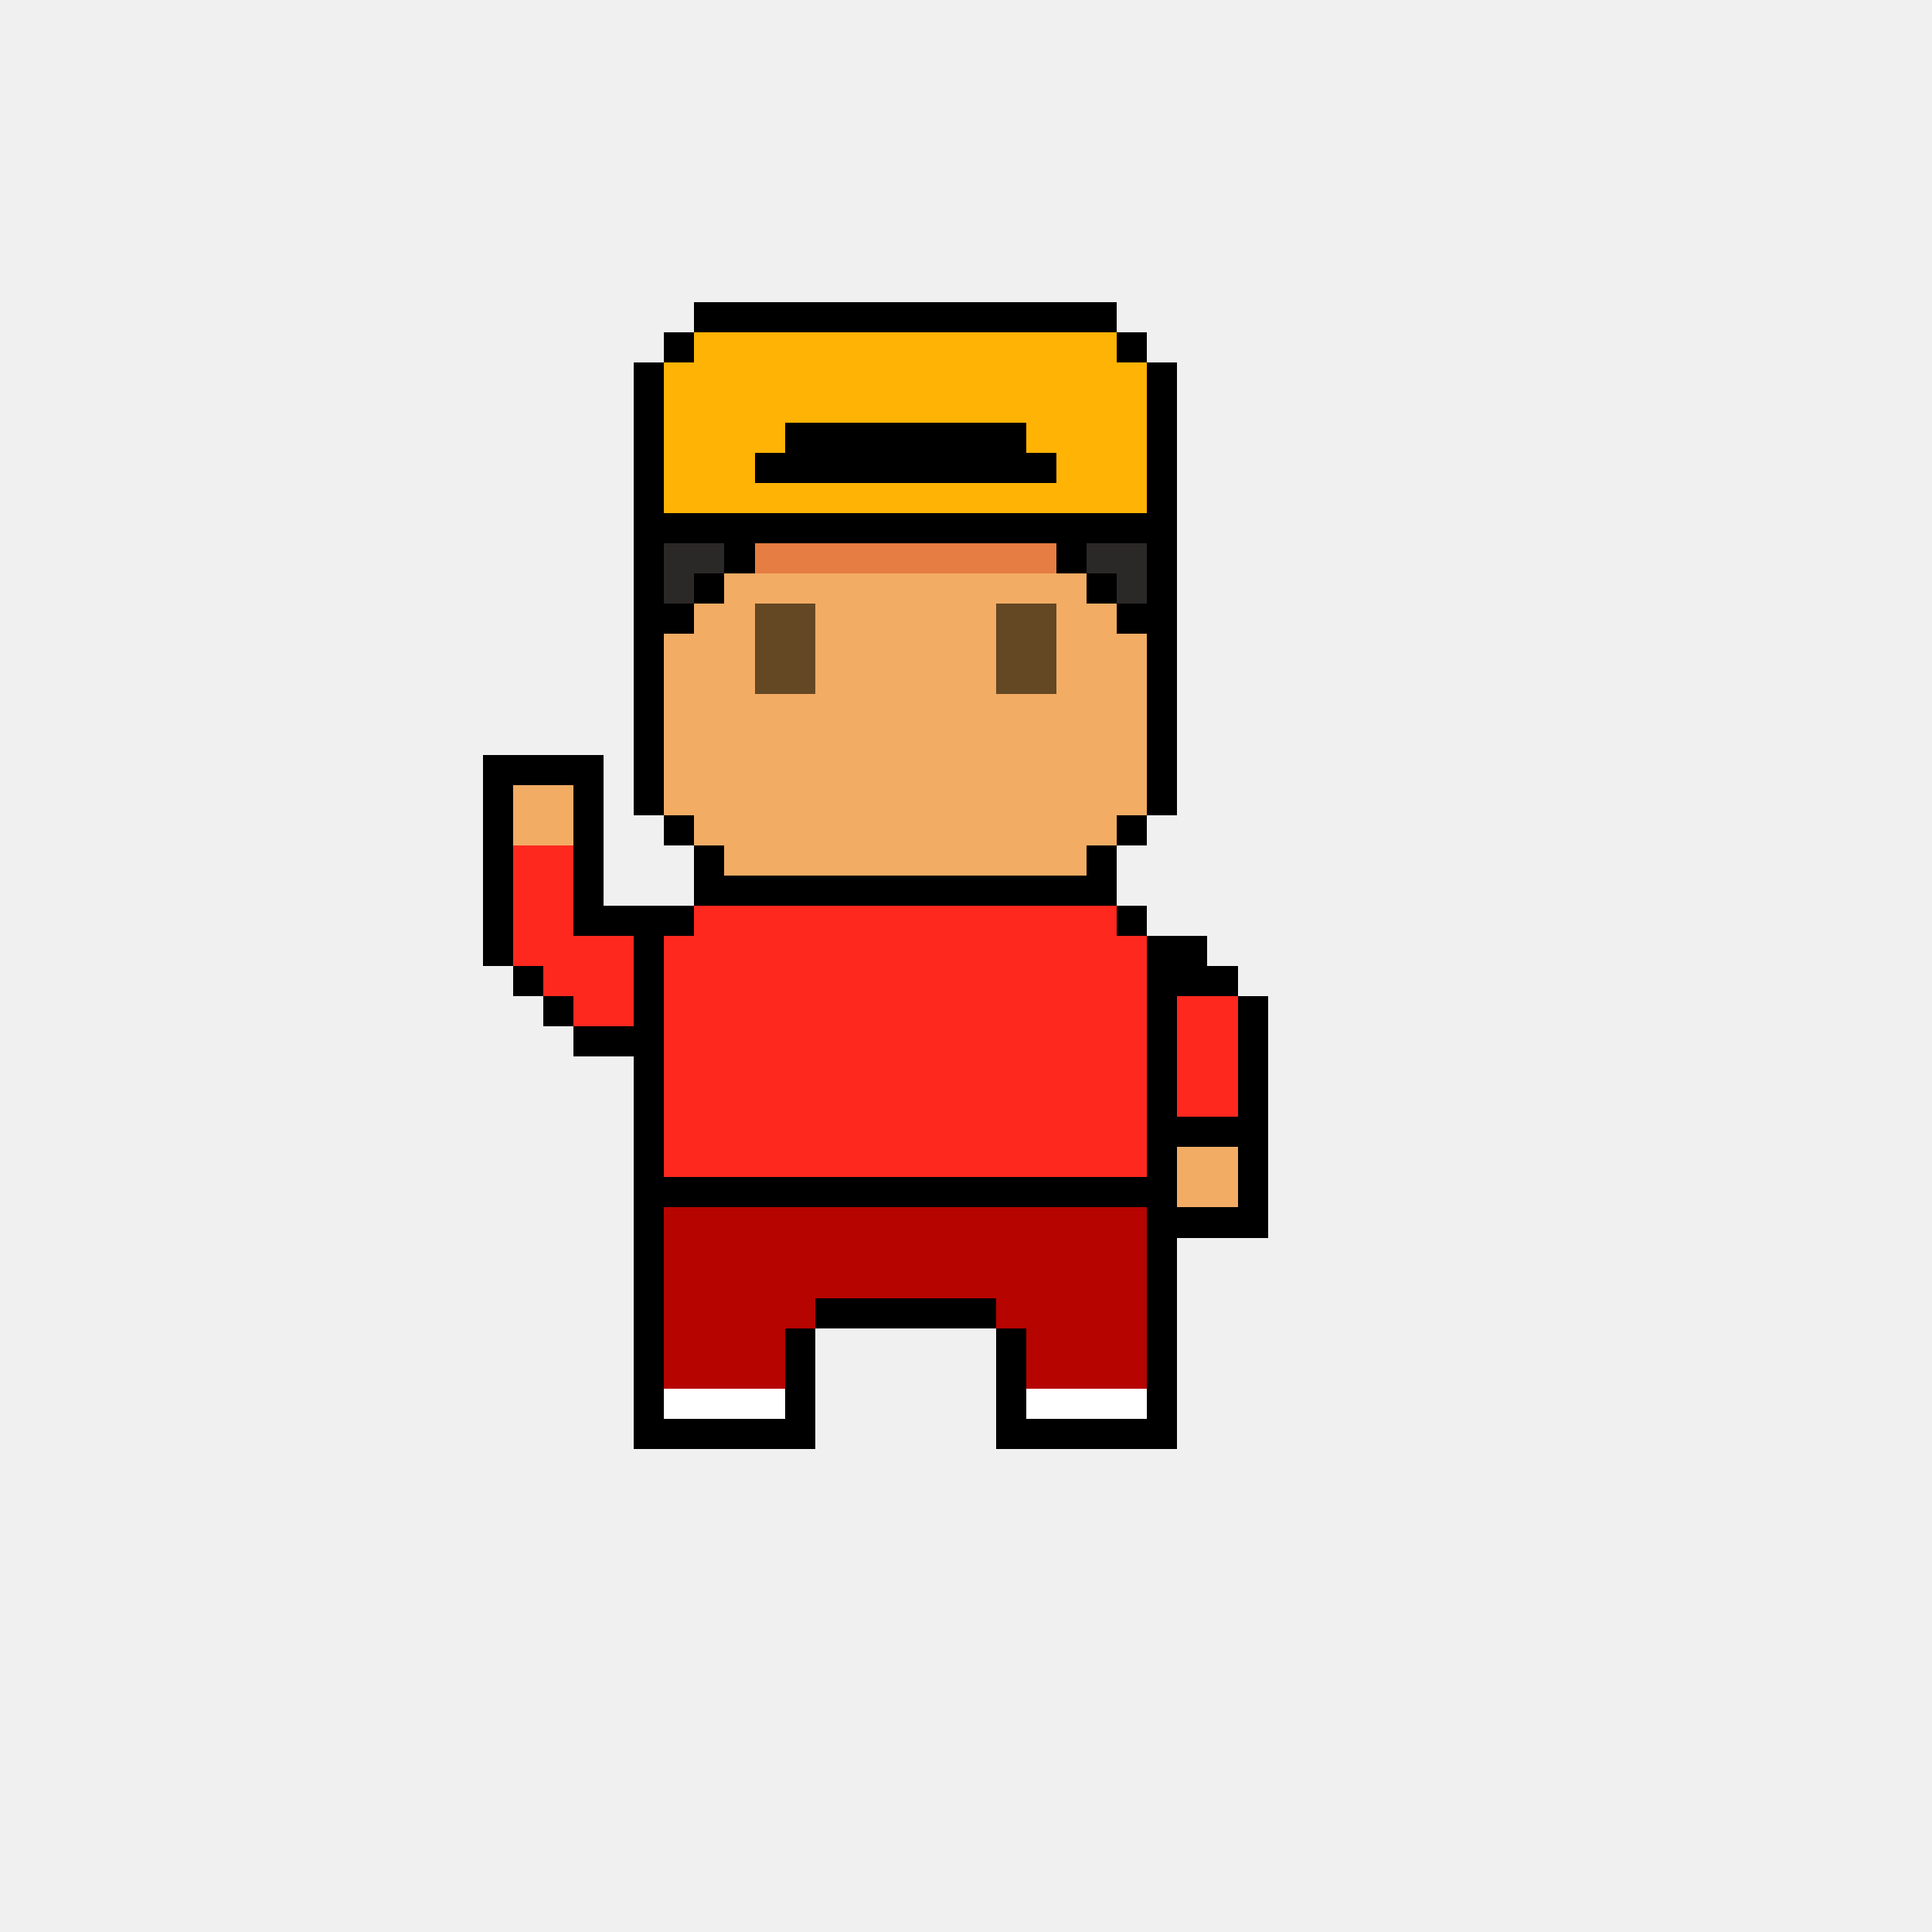
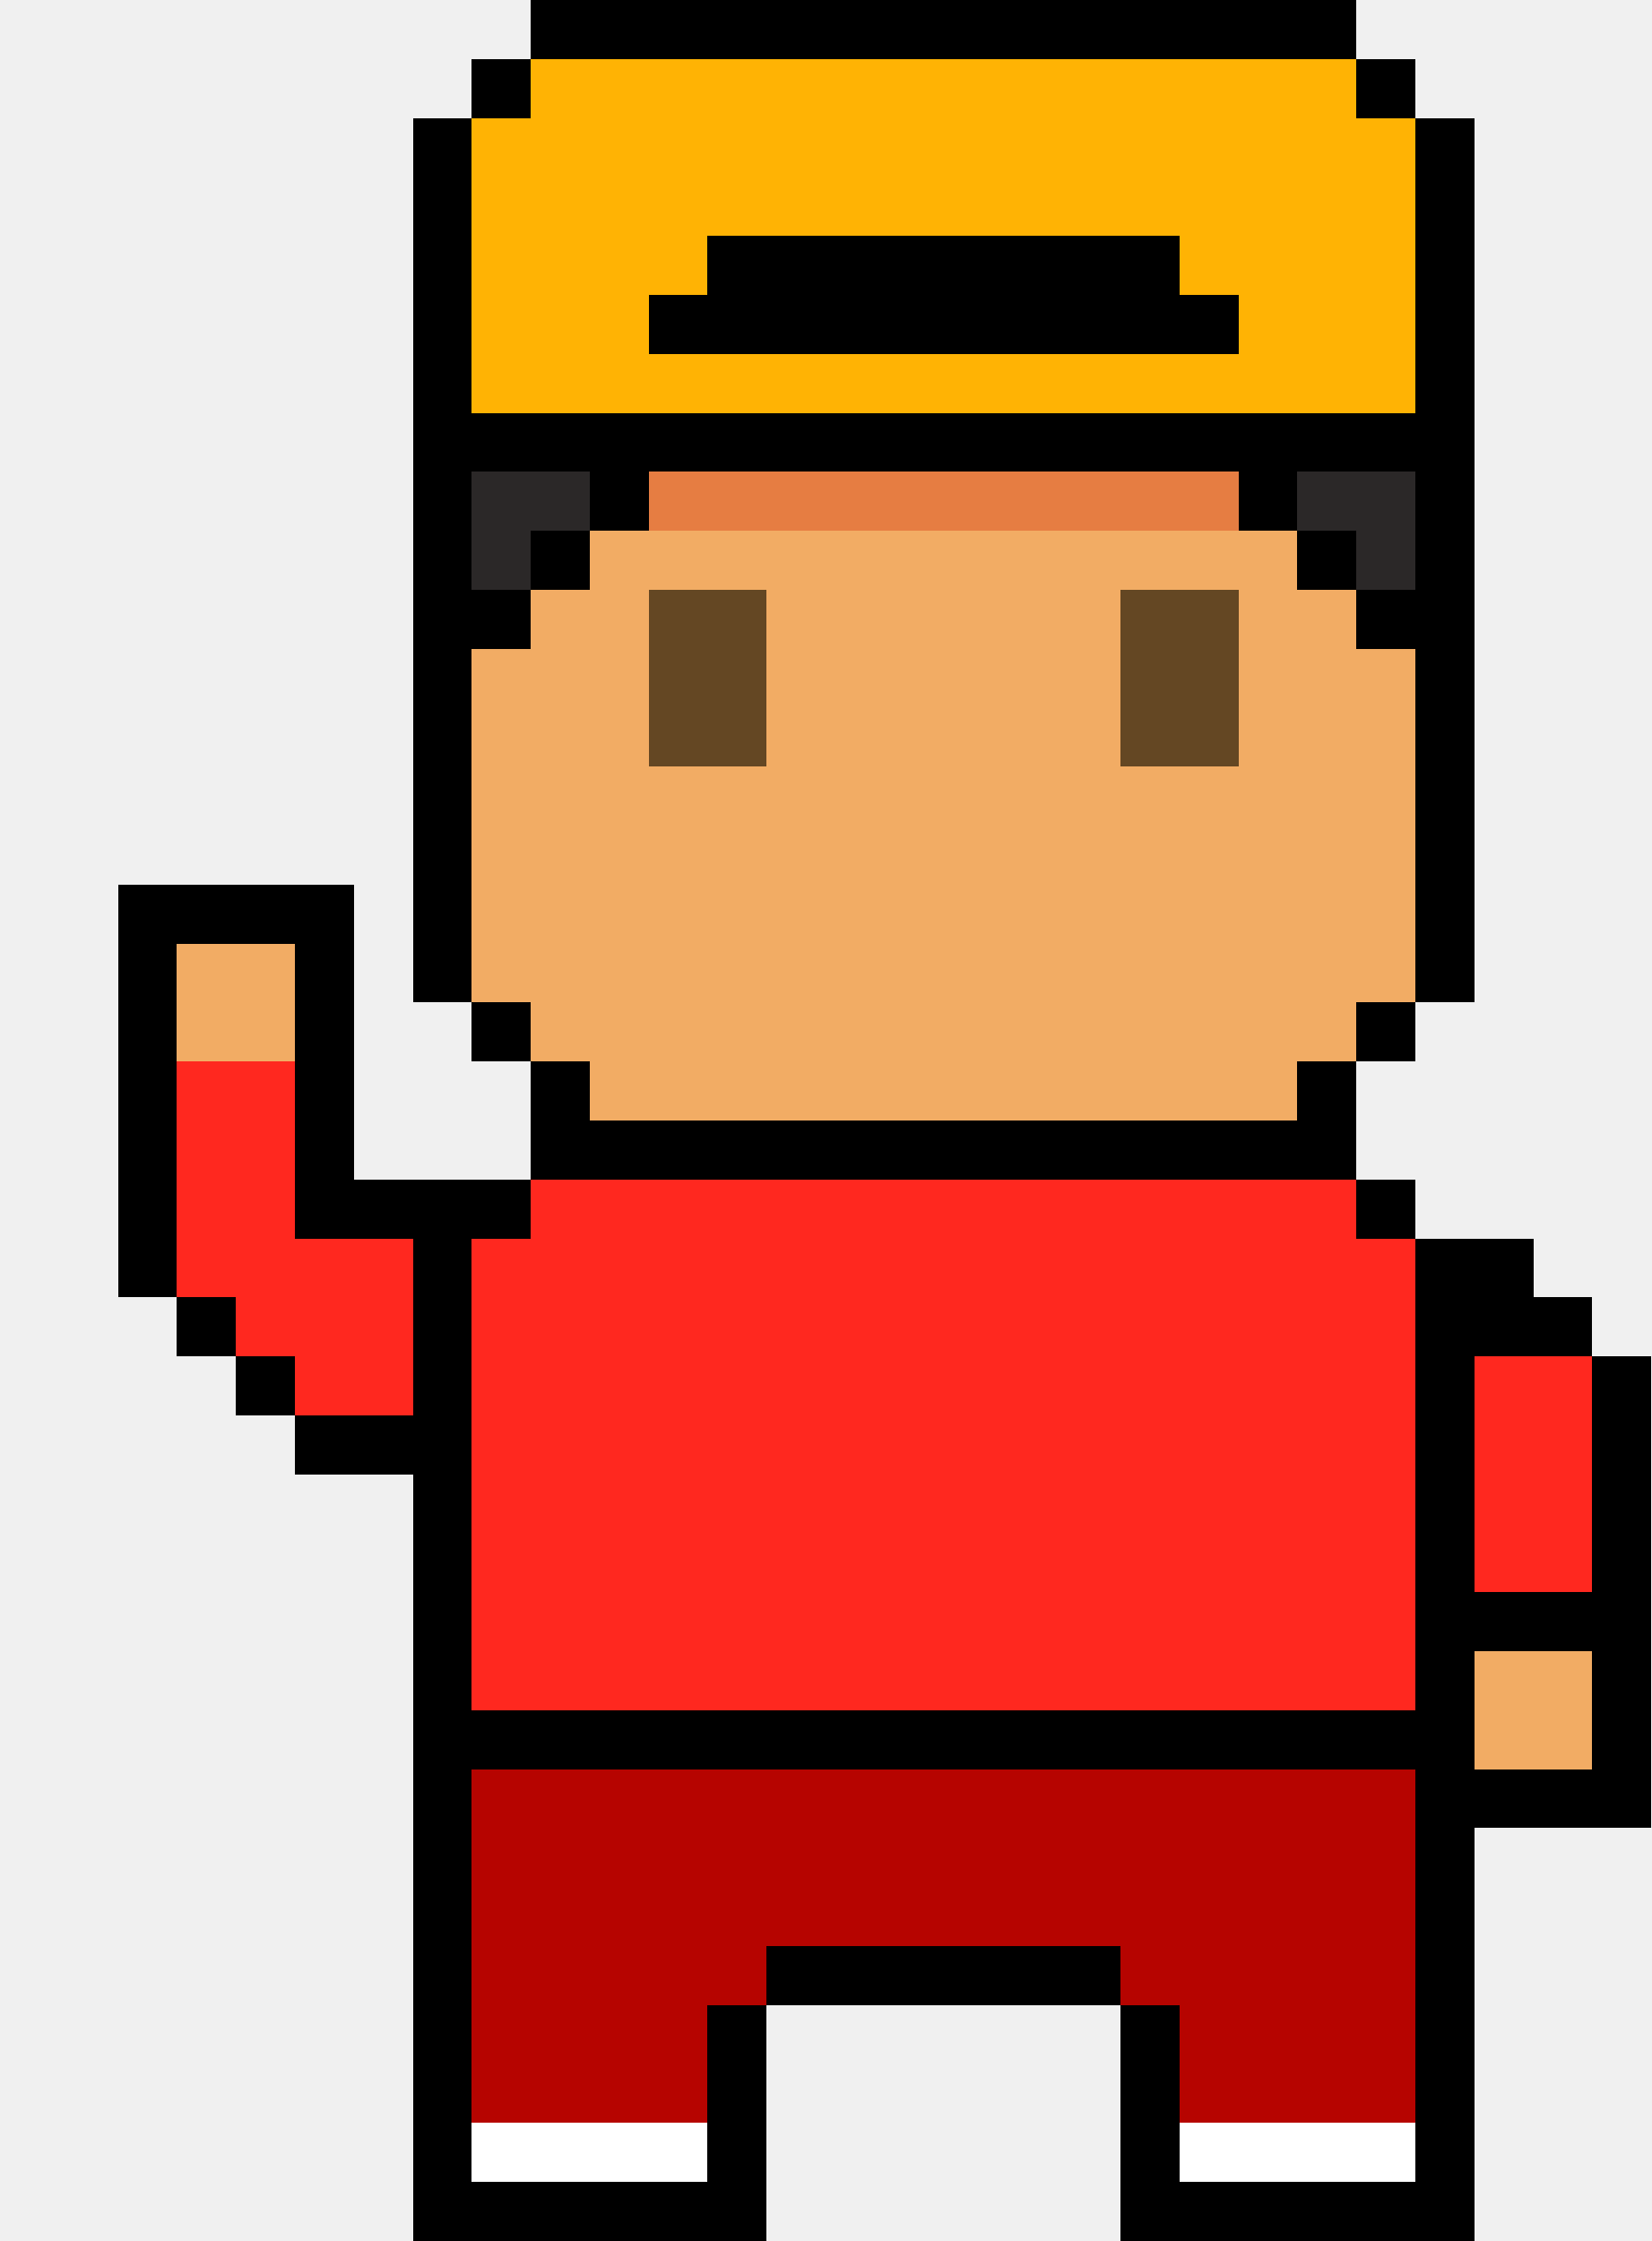
- <svg xmlns="http://www.w3.org/2000/svg" viewBox="0 -0.5 64 64" shape-rendering="crispEdges">
-   <path stroke="#000000" d="M23 10h14M22 11h1M37 11h1M21 12h1M38 12h1M21 13h1M38 13h1M21 14h1M26 14h8M38 14h1M21 15h1M25 15h10M38 15h1M21 16h1M38 16h1M21 17h18M21 18h1M24 18h1M35 18h1M38 18h1M21 19h1M23 19h1M36 19h1M38 19h1M21 20h2M37 20h2M21 21h1M38 21h1M21 22h1M38 22h1M21 23h1M38 23h1M21 24h1M38 24h1M16 25h4M21 25h1M38 25h1M16 26h1M19 26h1M21 26h1M38 26h1M16 27h1M19 27h1M22 27h1M37 27h1M16 28h1M19 28h1M23 28h1M36 28h1M16 29h1M19 29h1M23 29h14M16 30h1M19 30h4M37 30h1M16 31h1M21 31h1M38 31h2M17 32h1M21 32h1M38 32h3M18 33h1M21 33h1M38 33h1M41 33h1M19 34h3M38 34h1M41 34h1M21 35h1M38 35h1M41 35h1M21 36h1M38 36h1M41 36h1M21 37h1M38 37h4M21 38h1M38 38h1M41 38h1M21 39h18M41 39h1M21 40h1M38 40h4M21 41h1M38 41h1M21 42h1M38 42h1M21 43h1M27 43h6M38 43h1M21 44h1M26 44h1M33 44h1M38 44h1M21 45h1M26 45h1M33 45h1M38 45h1M21 46h1M26 46h1M33 46h1M38 46h1M21 47h6M33 47h6" />
-   <path stroke="#ffb304" d="M23 11h14M22 12h16M22 13h16M22 14h4M34 14h4M22 15h3M35 15h3M22 16h16" />
-   <path stroke="#2b2828" d="M22 18h2M36 18h2M22 19h1M37 19h1" />
-   <path stroke="#e67d42" d="M25 18h10" />
-   <path stroke="#f2ac64" d="M24 19h12M23 20h2M27 20h6M35 20h2M22 21h3M27 21h6M35 21h3M22 22h3M27 22h6M35 22h3M22 23h16M22 24h16M22 25h16M17 26h2M22 26h16M17 27h2M23 27h14M24 28h12M39 38h2M39 39h2" />
-   <path stroke="#644723" d="M25 20h2M33 20h2M25 21h2M33 21h2M25 22h2M33 22h2" />
-   <path stroke="#ff281f" d="M17 28h2M17 29h2M17 30h2M23 30h14M17 31h4M22 31h16M18 32h3M22 32h16M19 33h2M22 33h16M39 33h2M22 34h16M39 34h2M22 35h16M39 35h2M22 36h16M39 36h2M22 37h16M22 38h16" />
-   <path stroke="#b60400" d="M22 40h16M22 41h16M22 42h16M22 43h5M33 43h5M22 44h4M34 44h4M22 45h4M34 45h4" />
-   <path stroke="#ffffff" d="M22 46h4M34 46h4" />
+ <svg xmlns="http://www.w3.org/2000/svg" viewBox="0 -0.5 28 38" shape-rendering="crispEdges">
+   <path stroke="#000000" d="M9 0h14M8 1h1M23 1h1M7 2h1M24 2h1M7 3h1M24 3h1M7 4h1M12 4h8M24 4h1M7 5h1M11 5h10M24 5h1M7 6h1M24 6h1M7 7h18M7 8h1M10 8h1M21 8h1M24 8h1M7 9h1M9 9h1M22 9h1M24 9h1M7 10h2M23 10h2M7 11h1M24 11h1M7 12h1M24 12h1M7 13h1M24 13h1M7 14h1M24 14h1M2 15h4M7 15h1M24 15h1M2 16h1M5 16h1M7 16h1M24 16h1M2 17h1M5 17h1M8 17h1M23 17h1M2 18h1M5 18h1M9 18h1M22 18h1M2 19h1M5 19h1M9 19h14M2 20h1M5 20h4M23 20h1M2 21h1M7 21h1M24 21h2M3 22h1M7 22h1M24 22h3M4 23h1M7 23h1M24 23h1M27 23h1M5 24h3M24 24h1M27 24h1M7 25h1M24 25h1M27 25h1M7 26h1M24 26h1M27 26h1M7 27h1M24 27h4M7 28h1M24 28h1M27 28h1M7 29h18M27 29h1M7 30h1M24 30h4M7 31h1M24 31h1M7 32h1M24 32h1M7 33h1M13 33h6M24 33h1M7 34h1M12 34h1M19 34h1M24 34h1M7 35h1M12 35h1M19 35h1M24 35h1M7 36h1M12 36h1M19 36h1M24 36h1M7 37h6M19 37h6" />
+   <path stroke="#ffb304" d="M9 1h14M8 2h16M8 3h16M8 4h4M20 4h4M8 5h3M21 5h3M8 6h16" />
+   <path stroke="#2b2828" d="M8 8h2M22 8h2M8 9h1M23 9h1" />
+   <path stroke="#e67d42" d="M11 8h10" />
+   <path stroke="#f2ac64" d="M10 9h12M9 10h2M13 10h6M21 10h2M8 11h3M13 11h6M21 11h3M8 12h3M13 12h6M21 12h3M8 13h16M8 14h16M8 15h16M3 16h2M8 16h16M3 17h2M9 17h14M10 18h12M25 28h2M25 29h2" />
+   <path stroke="#644723" d="M11 10h2M19 10h2M11 11h2M19 11h2M11 12h2M19 12h2" />
+   <path stroke="#ff281f" d="M3 18h2M3 19h2M3 20h2M9 20h14M3 21h4M8 21h16M4 22h3M8 22h16M5 23h2M8 23h16M25 23h2M8 24h16M25 24h2M8 25h16M25 25h2M8 26h16M25 26h2M8 27h16M8 28h16" />
+   <path stroke="#b60400" d="M8 30h16M8 31h16M8 32h16M8 33h5M19 33h5M8 34h4M20 34h4M8 35h4M20 35h4" />
+   <path stroke="#ffffff" d="M8 36h4M20 36h4" />
</svg>
